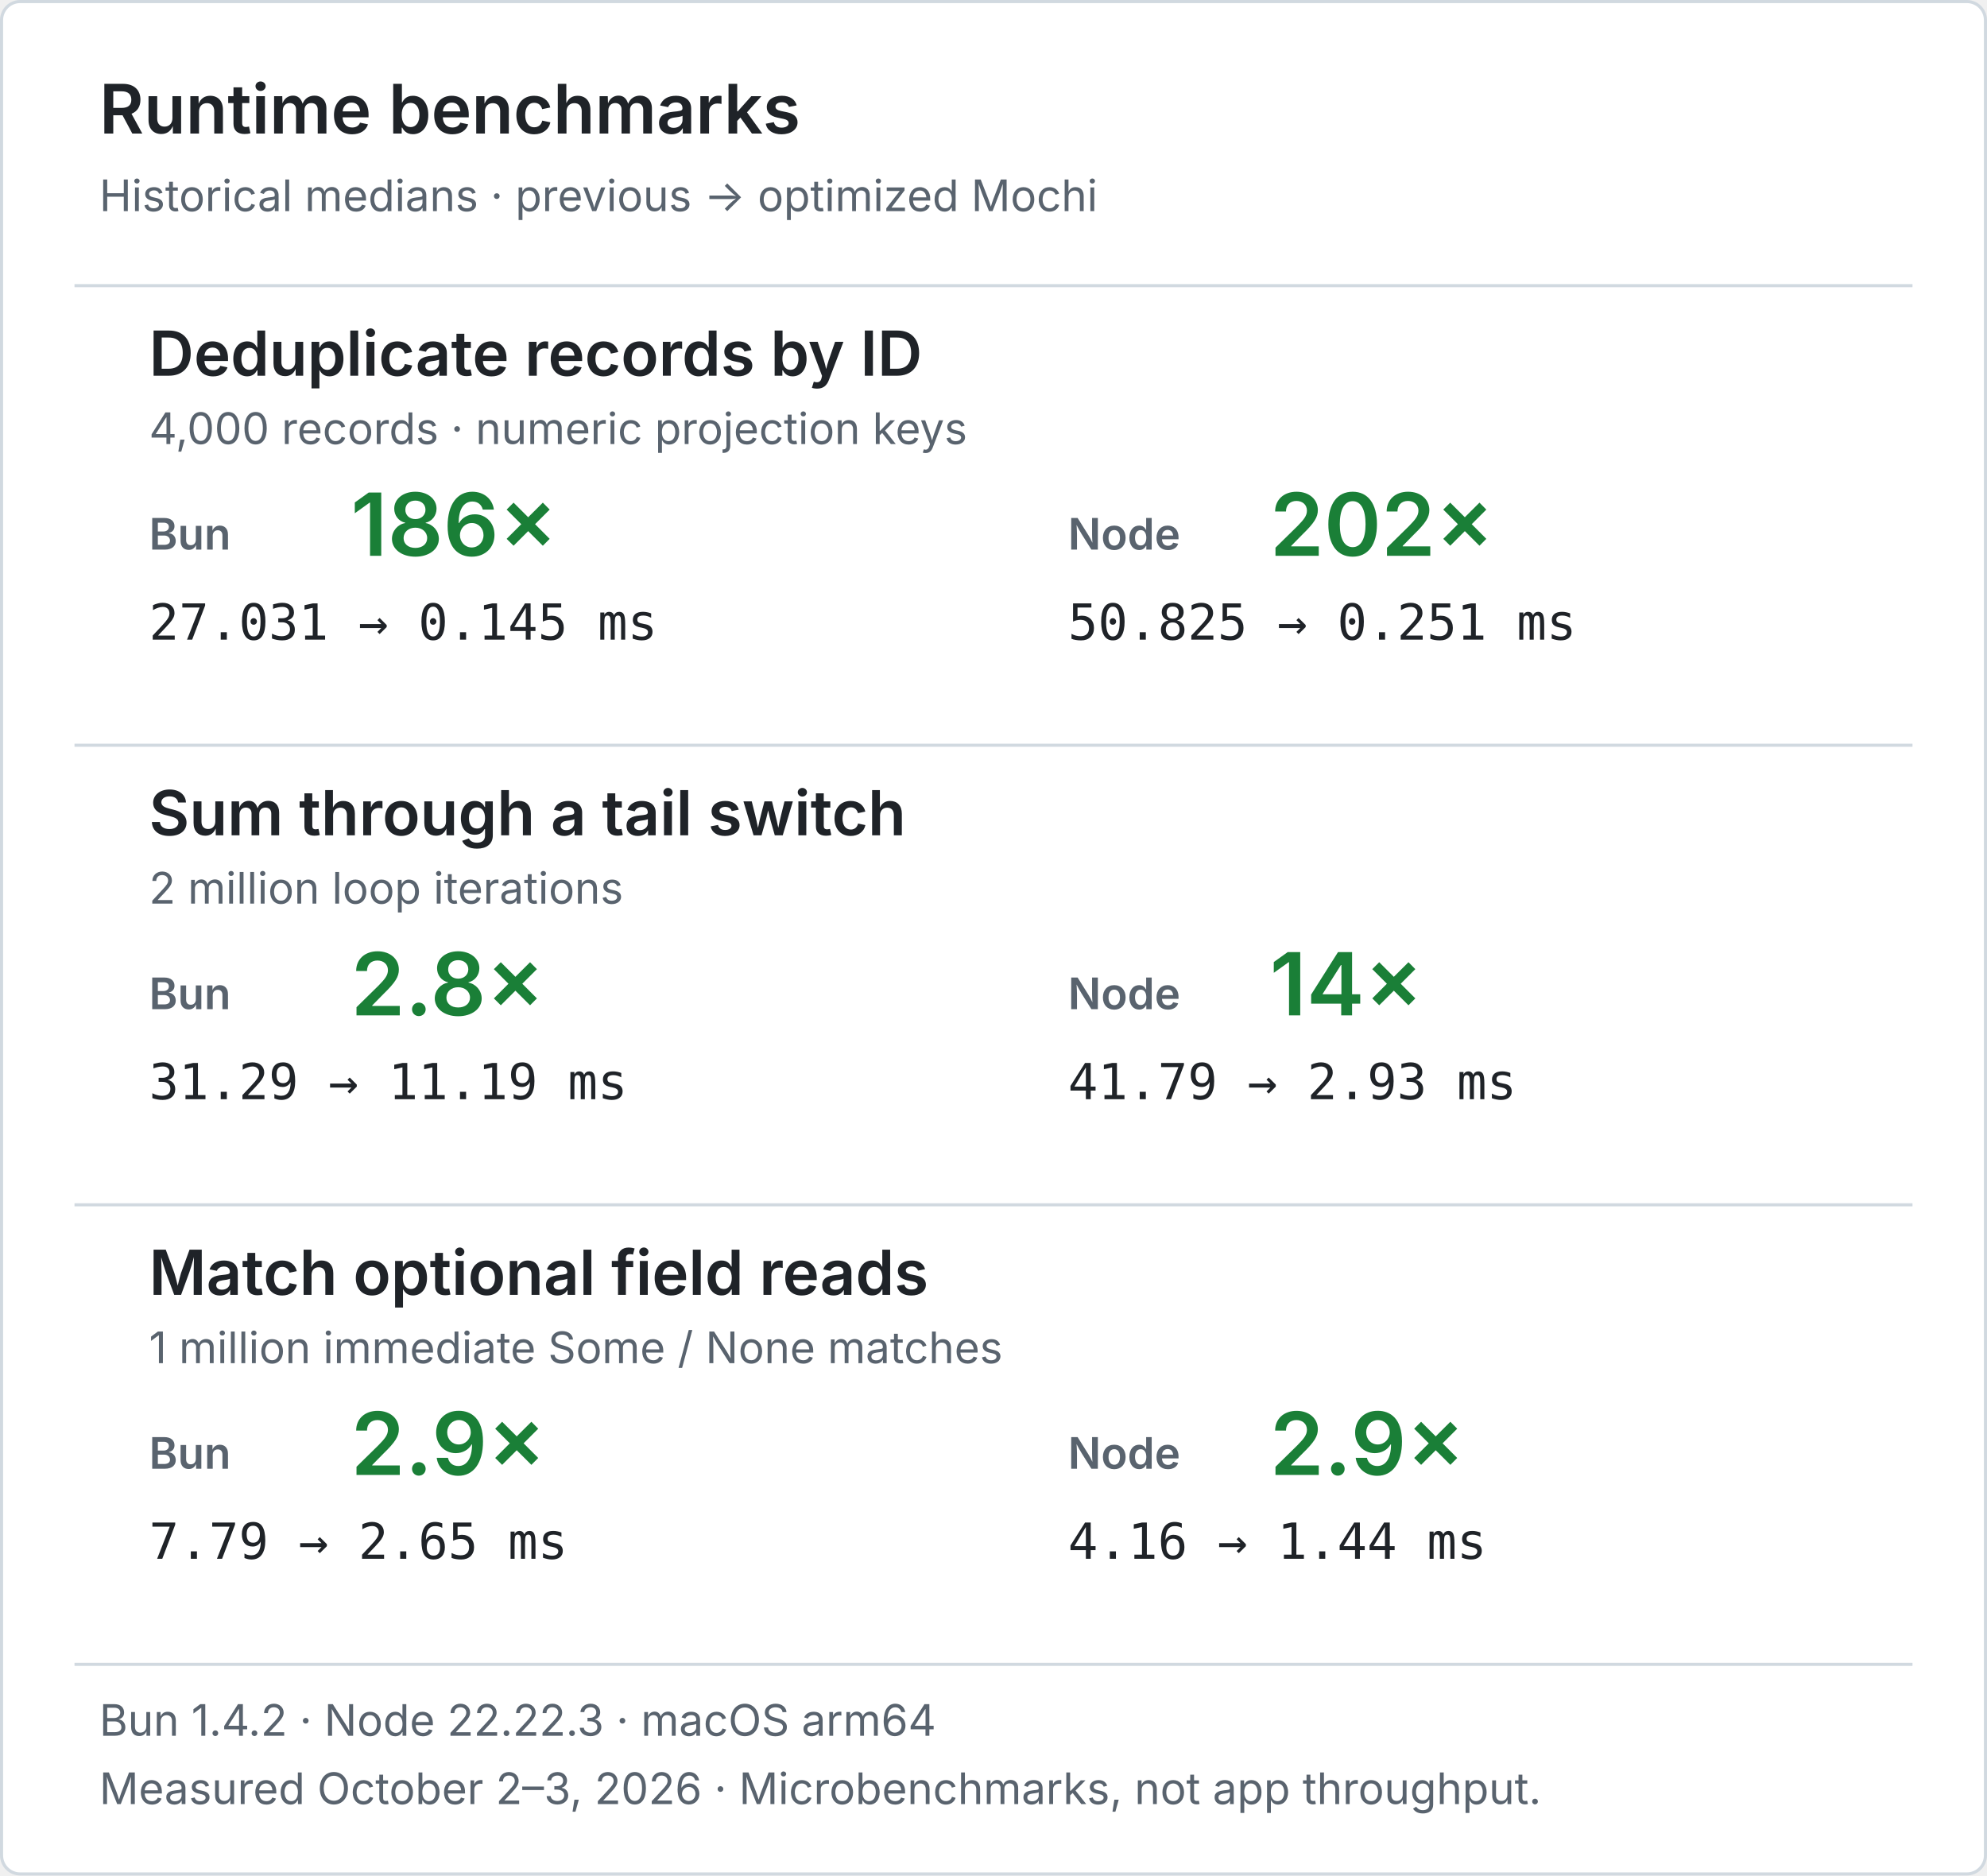
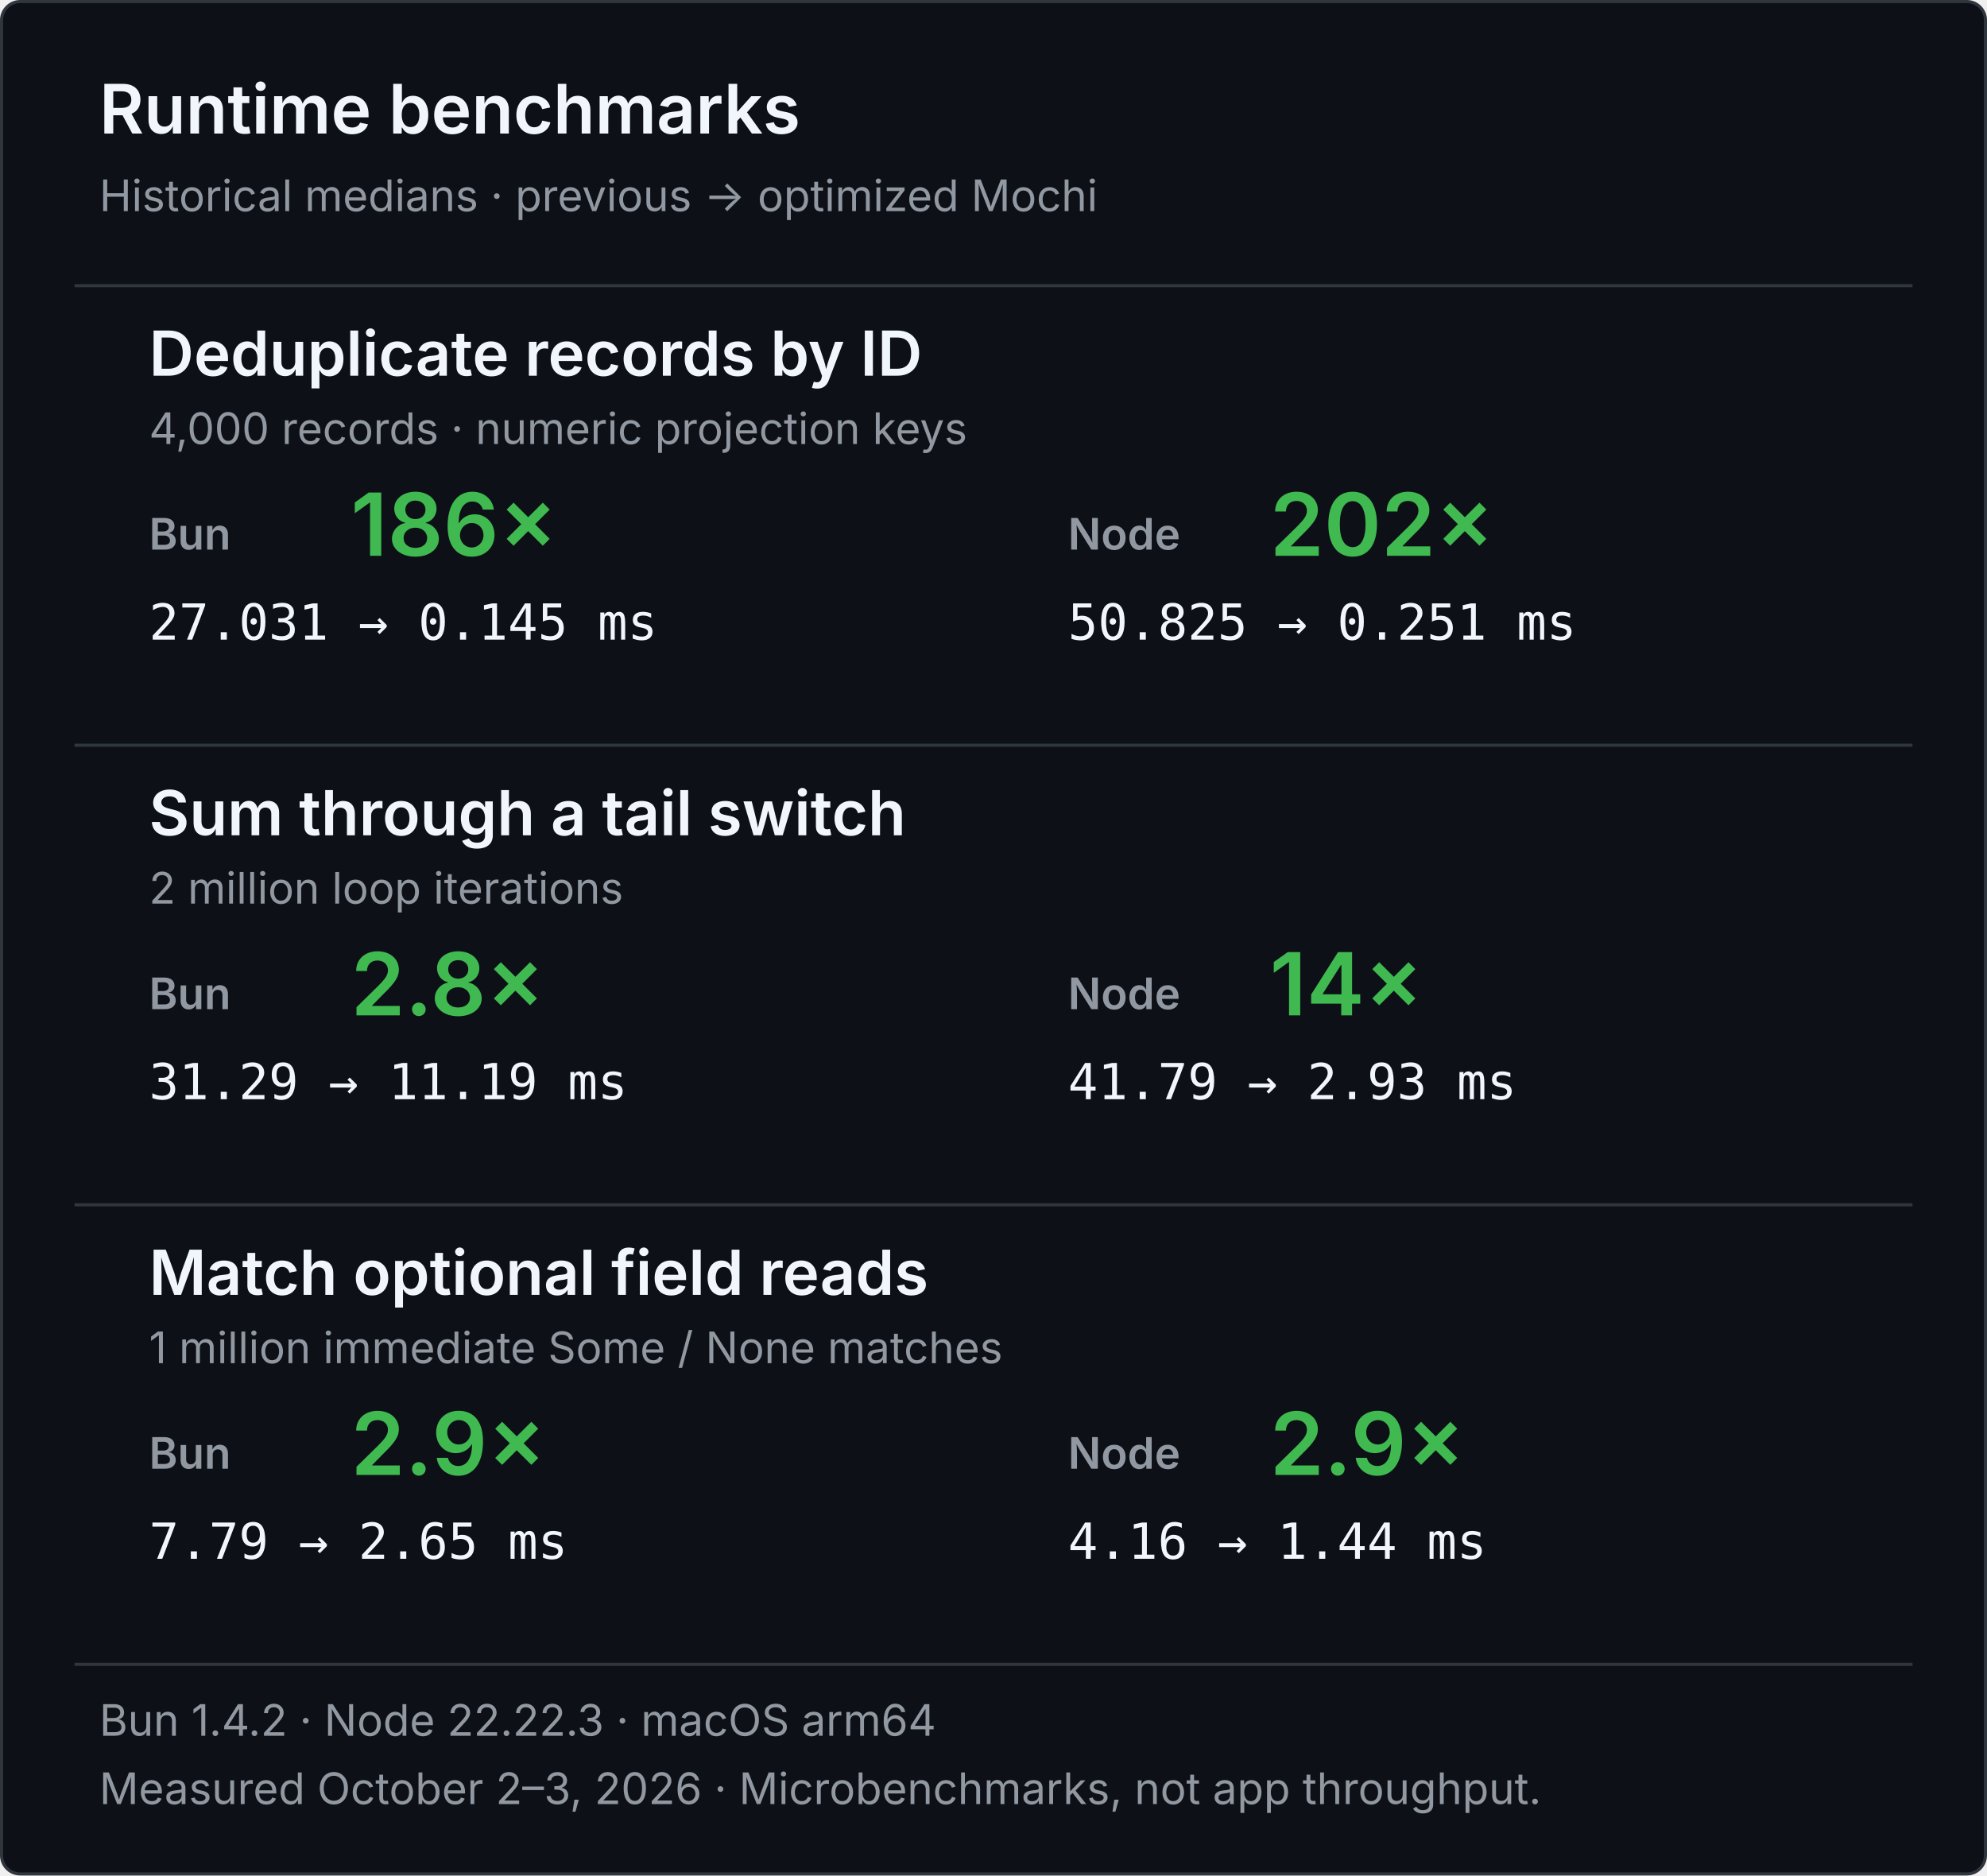
<svg xmlns="http://www.w3.org/2000/svg" width="640" height="604" viewBox="0 0 640 604" role="img" aria-labelledby="title description">
  <style>
-     text { font-family: -apple-system, BlinkMacSystemFont, "Segoe UI", sans-serif; fill: #1f2328; }
+     text { font-family: -apple-system, BlinkMacSystemFont, "Segoe UI", sans-serif; fill: #f0f6fc; }
    .name { font-size: 20px; font-weight: 600; }
-     .size, .muted { font-size: 14px; fill: #59636e; }
-     .engine { font-size: 14px; font-weight: 600; fill: #59636e; }
-     .gain { font-size: 28px; font-weight: 600; fill: #1a7f37; }
+     .size, .muted { font-size: 14px; fill: #9198a1; }
+     .engine { font-size: 14px; font-weight: 600; fill: #9198a1; }
+     .gain { font-size: 28px; font-weight: 600; fill: #3fb950; }
    .timing { font-size: 16px; font-family: ui-monospace, SFMono-Regular, Consolas, monospace; }
-     .divider { stroke: #d1d9e0; }
+     .divider { stroke: #30363d; }
  </style>
-   <rect x="0.5" y="0.5" width="639" height="603" rx="6" fill="#ffffff" stroke="#d1d9e0" />
+   <rect x="0.5" y="0.5" width="639" height="603" rx="6" fill="#0d1117" stroke="#30363d" />
  <text x="32" y="43" font-size="22" font-weight="600">Runtime benchmarks</text>
  <text x="32" y="68" class="muted">Historical medians · previous → optimized Mochi</text>
  <path d="M24 92H616" class="divider" />
  <text x="48" y="121" class="name">Deduplicate records by ID</text>
  <text x="48" y="143" class="size">4,000 records · numeric projection keys</text>
  <text x="48" y="177" class="engine">Bun</text>
  <text x="113" y="179" class="gain">186×</text>
  <text x="48" y="206" class="timing">27.031 → 0.145 ms</text>
  <text x="344" y="177" class="engine">Node</text>
  <text x="409" y="179" class="gain">202×</text>
  <text x="344" y="206" class="timing">50.825 → 0.251 ms</text>
  <path d="M24 240H616" class="divider" />
  <text x="48" y="269" class="name">Sum through a tail switch</text>
  <text x="48" y="291" class="size">2 million loop iterations</text>
  <text x="48" y="325" class="engine">Bun</text>
  <text x="113" y="327" class="gain">2.8×</text>
  <text x="48" y="354" class="timing">31.29 → 11.19 ms</text>
  <text x="344" y="325" class="engine">Node</text>
  <text x="409" y="327" class="gain">14×</text>
  <text x="344" y="354" class="timing">41.79 → 2.93 ms</text>
  <path d="M24 388H616" class="divider" />
  <text x="48" y="417" class="name">Match optional field reads</text>
  <text x="48" y="439" class="size">1 million immediate Some / None matches</text>
  <text x="48" y="473" class="engine">Bun</text>
  <text x="113" y="475" class="gain">2.9×</text>
  <text x="48" y="502" class="timing">7.79 → 2.65 ms</text>
  <text x="344" y="473" class="engine">Node</text>
  <text x="409" y="475" class="gain">2.9×</text>
  <text x="344" y="502" class="timing">4.16 → 1.44 ms</text>
  <path d="M24 536H616" class="divider" />
  <text x="32" y="559" class="muted">Bun 1.4.2 · Node 22.22.3 · macOS arm64</text>
  <text x="32" y="581" class="muted">Measured October 2–3, 2026 · Microbenchmarks, not app throughput.</text>
</svg>
